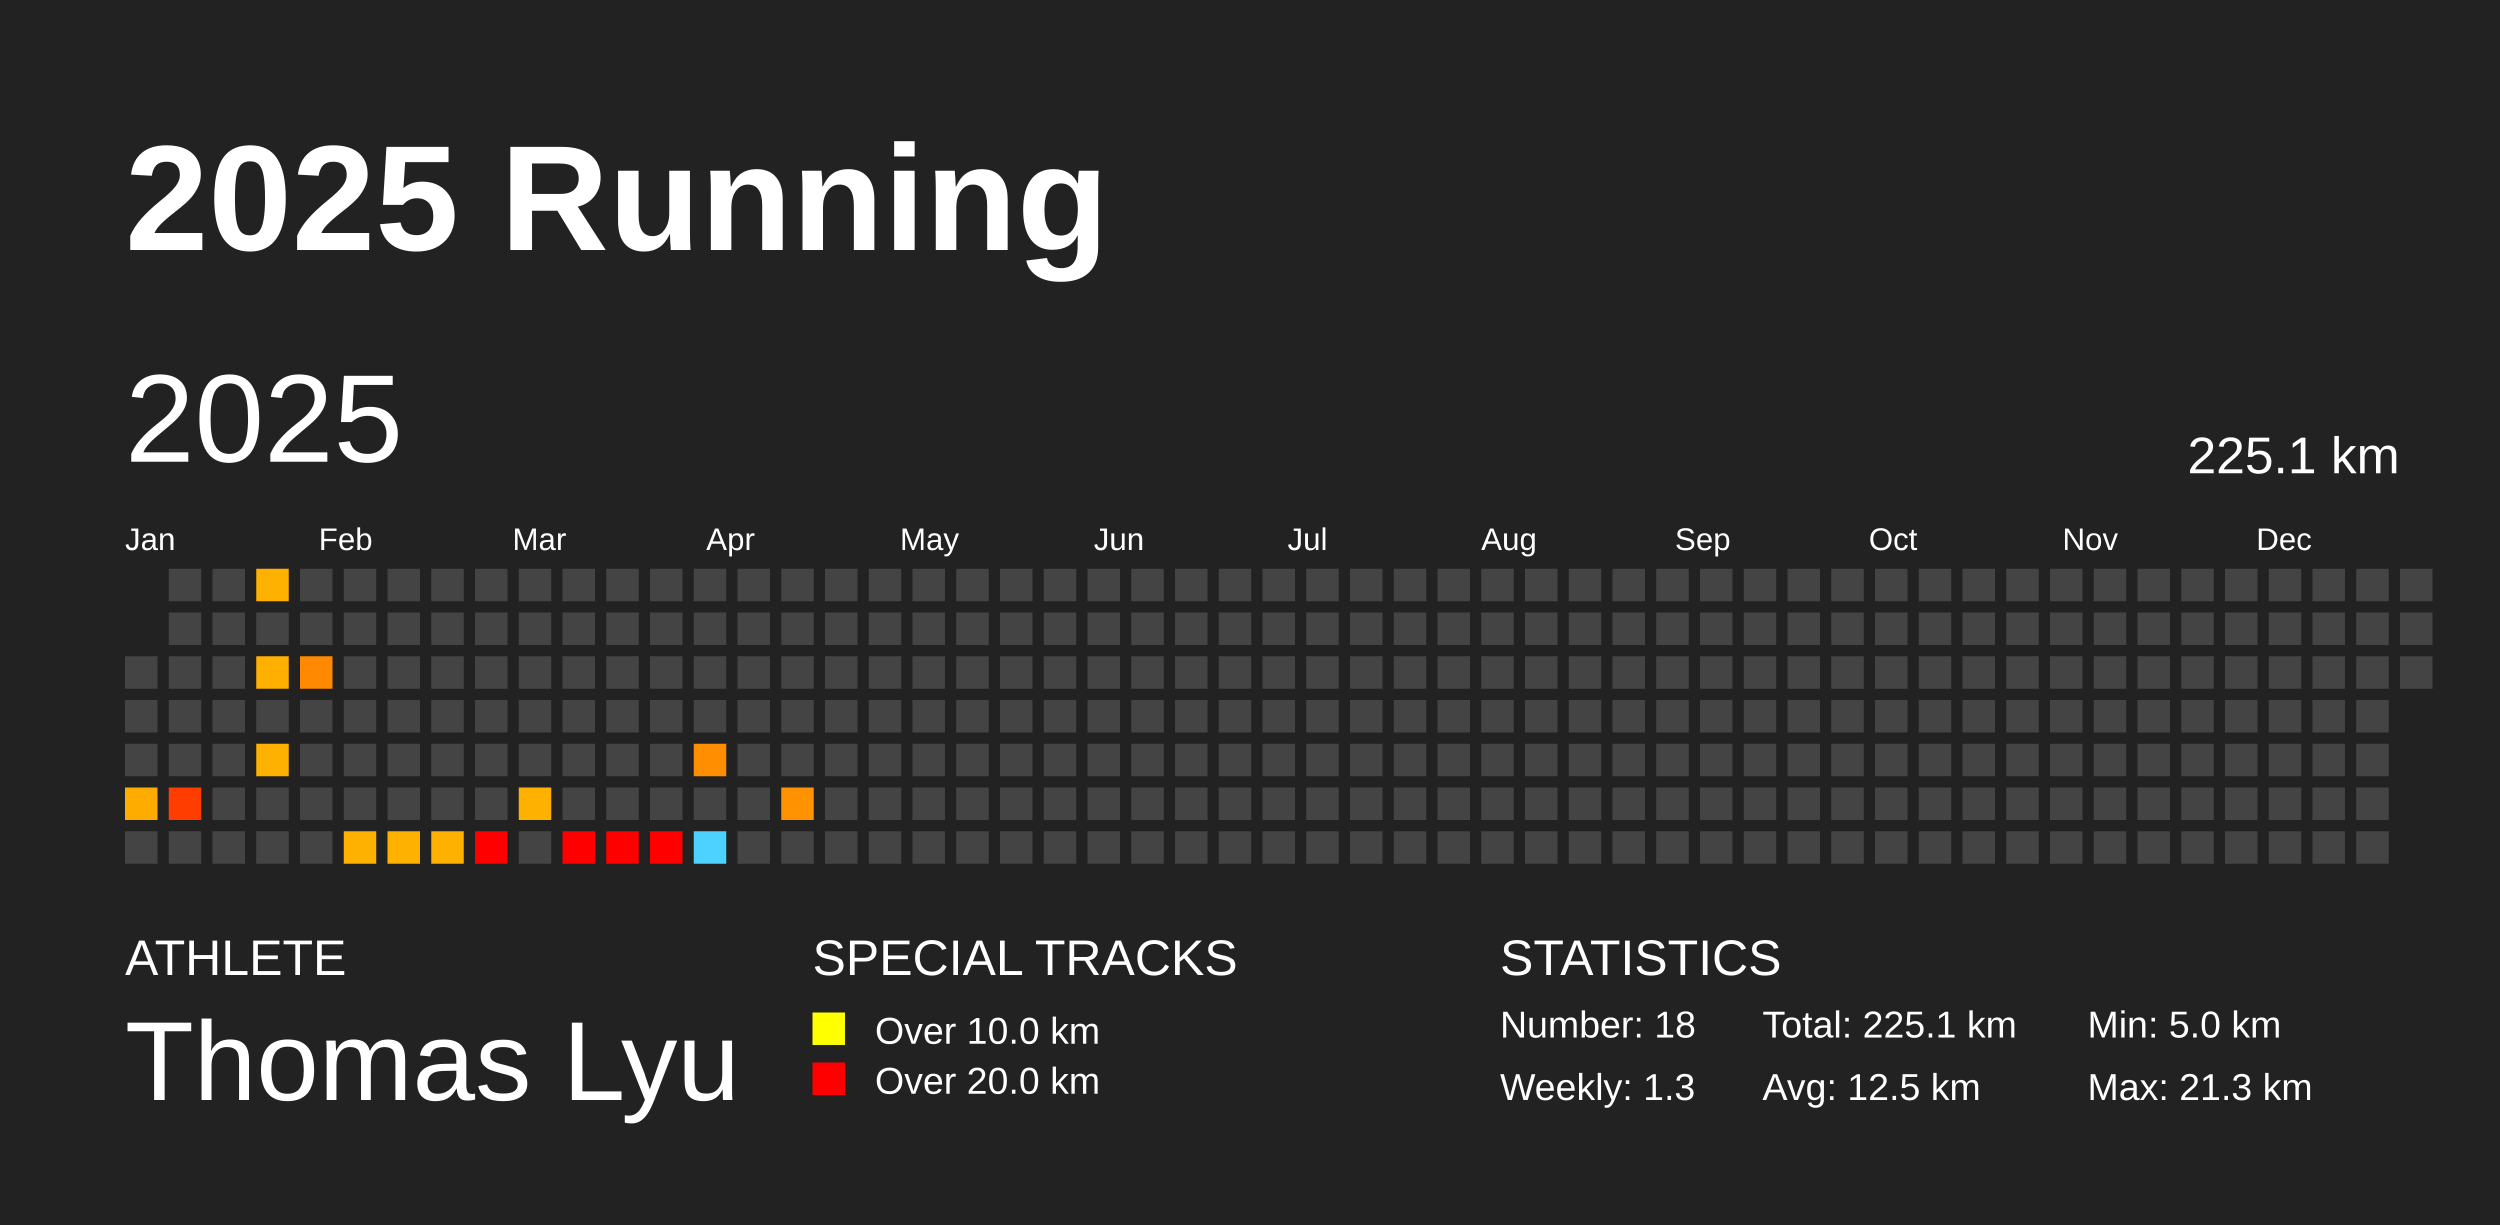
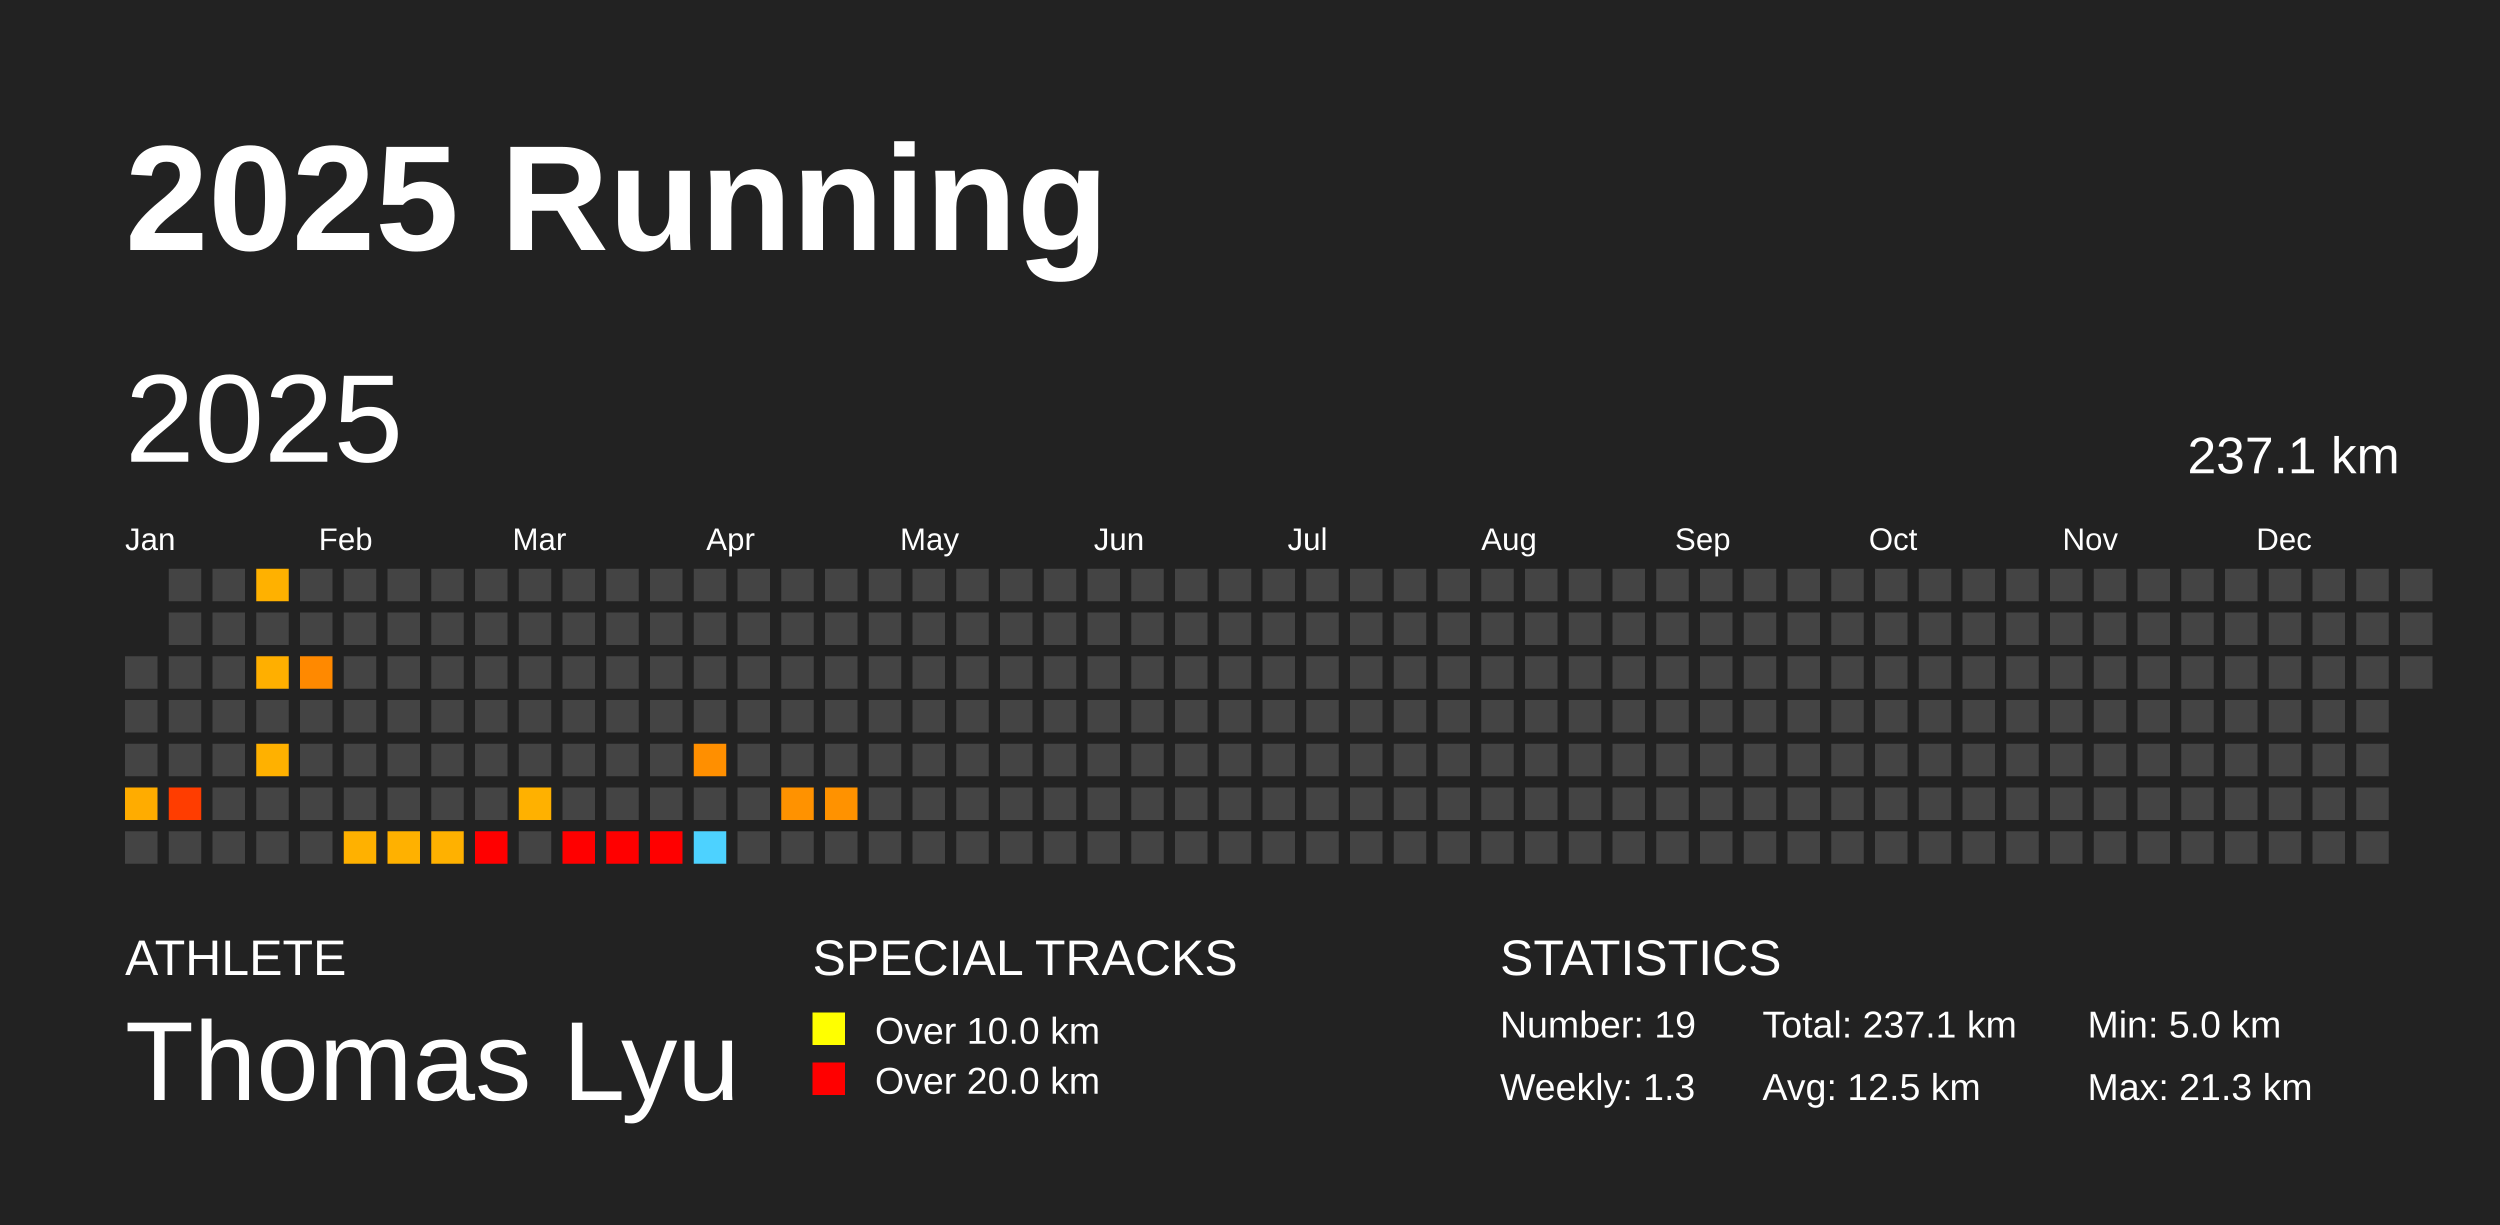
<svg xmlns="http://www.w3.org/2000/svg" baseProfile="full" height="98mm" version="1.1" viewBox="0,0,200,98" width="200mm">
  <defs />
  <rect fill="#222222" height="98" width="200" x="0" y="0" />
  <text fill="#FFFFFF" style="font-size:12px; font-family:Arial; font-weight:bold;" x="10" y="20">2025 Running</text>
  <text fill="#FFFFFF" style="font-size:4px; font-family:Arial" x="10" y="78">ATHLETE</text>
  <text fill="#FFFFFF" style="font-size:9px; font-family:Arial" x="10" y="88">Thomas Lyu</text>
  <text fill="#FFFFFF" style="font-size:4px; font-family:Arial" x="65" y="78">SPECIAL TRACKS</text>
  <rect fill="yellow" height="2.6" width="2.6" x="65" y="81" />
  <text fill="#FFFFFF" style="font-size:3px; font-family:Arial" x="70" y="83.5">Over 10.0 km</text>
  <rect fill="red" height="2.6" width="2.6" x="65" y="85" />
  <text fill="#FFFFFF" style="font-size:3px; font-family:Arial" x="70" y="87.5">Over 20.0 km</text>
  <text fill="#FFFFFF" style="font-size:4px; font-family:Arial" x="120" y="78">STATISTICS</text>
-   <text fill="#FFFFFF" style="font-size:3px; font-family:Arial" x="120" y="83">Number: 18</text>
+   <text fill="#FFFFFF" style="font-size:3px; font-family:Arial" x="120" y="83">Number: 19</text>
  <text fill="#FFFFFF" style="font-size:3px; font-family:Arial" x="120" y="88">Weekly: 1.3</text>
-   <text fill="#FFFFFF" style="font-size:3px; font-family:Arial" x="141" y="83">Total: 225.1 km</text>
+   <text fill="#FFFFFF" style="font-size:3px; font-family:Arial" x="141" y="83">Total: 237.1 km</text>
  <text fill="#FFFFFF" style="font-size:3px; font-family:Arial" x="141" y="88">Avg: 12.5 km</text>
  <text fill="#FFFFFF" style="font-size:3px; font-family:Arial" x="167" y="83">Min: 5.0 km</text>
  <text fill="#FFFFFF" style="font-size:3px; font-family:Arial" x="167" y="88">Max: 21.3 km</text>
  <text dominant-baseline="hanging" fill="#FFFFFF" style="font-size:10.0px; font-family:Arial;" x="10" y="30">2025</text>
-   <text dominant-baseline="hanging" fill="#FFFFFF" style="font-size:4.125px; font-family:Arial;" x="175" y="35">225.1 km</text>
+   <text dominant-baseline="hanging" fill="#FFFFFF" style="font-size:4.125px; font-family:Arial;" x="175" y="35">237.1 km</text>
  <text fill="#FFFFFF" style="font-size:2.5px; font-family:Arial" x="10.0" y="44">Jan</text>
  <text fill="#FFFFFF" style="font-size:2.5px; font-family:Arial" x="25.5" y="44">Feb</text>
  <text fill="#FFFFFF" style="font-size:2.5px; font-family:Arial" x="41.0" y="44">Mar</text>
  <text fill="#FFFFFF" style="font-size:2.5px; font-family:Arial" x="56.5" y="44">Apr</text>
  <text fill="#FFFFFF" style="font-size:2.5px; font-family:Arial" x="72.0" y="44">May</text>
  <text fill="#FFFFFF" style="font-size:2.5px; font-family:Arial" x="87.5" y="44">Jun</text>
  <text fill="#FFFFFF" style="font-size:2.5px; font-family:Arial" x="103.0" y="44">Jul</text>
  <text fill="#FFFFFF" style="font-size:2.5px; font-family:Arial" x="118.5" y="44">Aug</text>
  <text fill="#FFFFFF" style="font-size:2.5px; font-family:Arial" x="134.0" y="44">Sep</text>
  <text fill="#FFFFFF" style="font-size:2.5px; font-family:Arial" x="149.5" y="44">Oct</text>
  <text fill="#FFFFFF" style="font-size:2.5px; font-family:Arial" x="165.0" y="44">Nov</text>
  <text fill="#FFFFFF" style="font-size:2.5px; font-family:Arial" x="180.5" y="44">Dec</text>
  <rect fill="#444444" height="2.6" width="2.6" x="10.0" y="52.5" />
  <rect fill="#444444" height="2.6" width="2.6" x="10.0" y="56.0" />
  <rect fill="#444444" height="2.6" width="2.6" x="10.0" y="59.5" />
  <rect fill="#ffac00" height="2.6" width="2.6" x="10.0" y="63.0" />
  <rect fill="#444444" height="2.6" width="2.6" x="10.0" y="66.5" />
  <rect fill="#444444" height="2.6" width="2.6" x="13.5" y="45.5" />
  <rect fill="#444444" height="2.6" width="2.6" x="13.5" y="49.0" />
  <rect fill="#444444" height="2.6" width="2.6" x="13.5" y="52.5" />
  <rect fill="#444444" height="2.6" width="2.6" x="13.5" y="56.0" />
  <rect fill="#444444" height="2.6" width="2.6" x="13.5" y="59.5" />
  <rect fill="#ff3d00" height="2.6" width="2.6" x="13.5" y="63.0" />
  <rect fill="#444444" height="2.6" width="2.6" x="13.5" y="66.5" />
  <rect fill="#444444" height="2.6" width="2.6" x="17.0" y="45.5" />
  <rect fill="#444444" height="2.6" width="2.6" x="17.0" y="49.0" />
  <rect fill="#444444" height="2.6" width="2.6" x="17.0" y="52.5" />
  <rect fill="#444444" height="2.6" width="2.6" x="17.0" y="56.0" />
  <rect fill="#444444" height="2.6" width="2.6" x="17.0" y="59.5" />
  <rect fill="#444444" height="2.6" width="2.6" x="17.0" y="63.0" />
  <rect fill="#444444" height="2.6" width="2.6" x="17.0" y="66.5" />
  <rect fill="#ffb100" height="2.6" width="2.6" x="20.5" y="45.5" />
  <rect fill="#444444" height="2.6" width="2.6" x="20.5" y="49.0" />
  <rect fill="#ffaf00" height="2.6" width="2.6" x="20.5" y="52.5" />
  <rect fill="#444444" height="2.6" width="2.6" x="20.5" y="56.0" />
  <rect fill="#ffb100" height="2.6" width="2.6" x="20.5" y="59.5" />
  <rect fill="#444444" height="2.6" width="2.6" x="20.5" y="63.0" />
  <rect fill="#444444" height="2.6" width="2.6" x="20.5" y="66.5" />
  <rect fill="#444444" height="2.6" width="2.6" x="24.0" y="45.5" />
  <rect fill="#444444" height="2.6" width="2.6" x="24.0" y="49.0" />
  <rect fill="#ff8900" height="2.6" width="2.6" x="24.0" y="52.5" />
  <rect fill="#444444" height="2.6" width="2.6" x="24.0" y="56.0" />
  <rect fill="#444444" height="2.6" width="2.6" x="24.0" y="59.5" />
  <rect fill="#444444" height="2.6" width="2.6" x="24.0" y="63.0" />
  <rect fill="#444444" height="2.6" width="2.6" x="24.0" y="66.5" />
  <rect fill="#444444" height="2.6" width="2.6" x="27.5" y="45.5" />
  <rect fill="#444444" height="2.6" width="2.6" x="27.5" y="49.0" />
  <rect fill="#444444" height="2.6" width="2.6" x="27.5" y="52.5" />
  <rect fill="#444444" height="2.6" width="2.6" x="27.5" y="56.0" />
  <rect fill="#444444" height="2.6" width="2.6" x="27.5" y="59.5" />
  <rect fill="#444444" height="2.6" width="2.6" x="27.5" y="63.0" />
  <rect fill="#ffb100" height="2.6" width="2.6" x="27.5" y="66.5" />
  <rect fill="#444444" height="2.6" width="2.6" x="31.0" y="45.5" />
  <rect fill="#444444" height="2.6" width="2.6" x="31.0" y="49.0" />
  <rect fill="#444444" height="2.6" width="2.6" x="31.0" y="52.5" />
  <rect fill="#444444" height="2.6" width="2.6" x="31.0" y="56.0" />
  <rect fill="#444444" height="2.6" width="2.6" x="31.0" y="59.5" />
  <rect fill="#444444" height="2.6" width="2.6" x="31.0" y="63.0" />
  <rect fill="#ffb100" height="2.6" width="2.6" x="31.0" y="66.5" />
  <rect fill="#444444" height="2.6" width="2.6" x="34.5" y="45.5" />
  <rect fill="#444444" height="2.6" width="2.6" x="34.5" y="49.0" />
  <rect fill="#444444" height="2.6" width="2.6" x="34.5" y="52.5" />
  <rect fill="#444444" height="2.6" width="2.6" x="34.5" y="56.0" />
  <rect fill="#444444" height="2.6" width="2.6" x="34.5" y="59.5" />
  <rect fill="#444444" height="2.6" width="2.6" x="34.5" y="63.0" />
  <rect fill="#ffb100" height="2.6" width="2.6" x="34.5" y="66.5" />
  <rect fill="#444444" height="2.6" width="2.6" x="38.0" y="45.5" />
  <rect fill="#444444" height="2.6" width="2.6" x="38.0" y="49.0" />
  <rect fill="#444444" height="2.6" width="2.6" x="38.0" y="52.5" />
  <rect fill="#444444" height="2.6" width="2.6" x="38.0" y="56.0" />
  <rect fill="#444444" height="2.6" width="2.6" x="38.0" y="59.5" />
  <rect fill="#444444" height="2.6" width="2.6" x="38.0" y="63.0" />
  <rect fill="red" height="2.6" width="2.6" x="38.0" y="66.5" />
  <rect fill="#444444" height="2.6" width="2.6" x="41.5" y="45.5" />
  <rect fill="#444444" height="2.6" width="2.6" x="41.5" y="49.0" />
  <rect fill="#444444" height="2.6" width="2.6" x="41.5" y="52.5" />
  <rect fill="#444444" height="2.6" width="2.6" x="41.5" y="56.0" />
  <rect fill="#444444" height="2.6" width="2.6" x="41.5" y="59.5" />
  <rect fill="#ffb100" height="2.6" width="2.6" x="41.5" y="63.0" />
  <rect fill="#444444" height="2.6" width="2.6" x="41.5" y="66.5" />
  <rect fill="#444444" height="2.6" width="2.6" x="45.0" y="45.5" />
  <rect fill="#444444" height="2.6" width="2.6" x="45.0" y="49.0" />
  <rect fill="#444444" height="2.6" width="2.6" x="45.0" y="52.5" />
  <rect fill="#444444" height="2.6" width="2.6" x="45.0" y="56.0" />
  <rect fill="#444444" height="2.6" width="2.6" x="45.0" y="59.5" />
  <rect fill="#444444" height="2.6" width="2.6" x="45.0" y="63.0" />
  <rect fill="red" height="2.6" width="2.6" x="45.0" y="66.5" />
  <rect fill="#444444" height="2.6" width="2.6" x="48.5" y="45.5" />
  <rect fill="#444444" height="2.6" width="2.6" x="48.5" y="49.0" />
  <rect fill="#444444" height="2.6" width="2.6" x="48.5" y="52.5" />
  <rect fill="#444444" height="2.6" width="2.6" x="48.5" y="56.0" />
  <rect fill="#444444" height="2.6" width="2.6" x="48.5" y="59.5" />
  <rect fill="#444444" height="2.6" width="2.6" x="48.5" y="63.0" />
  <rect fill="red" height="2.6" width="2.6" x="48.5" y="66.5" />
  <rect fill="#444444" height="2.6" width="2.6" x="52.0" y="45.5" />
  <rect fill="#444444" height="2.6" width="2.6" x="52.0" y="49.0" />
  <rect fill="#444444" height="2.6" width="2.6" x="52.0" y="52.5" />
  <rect fill="#444444" height="2.6" width="2.6" x="52.0" y="56.0" />
  <rect fill="#444444" height="2.6" width="2.6" x="52.0" y="59.5" />
  <rect fill="#444444" height="2.6" width="2.6" x="52.0" y="63.0" />
  <rect fill="red" height="2.6" width="2.6" x="52.0" y="66.5" />
  <rect fill="#444444" height="2.6" width="2.6" x="55.5" y="45.5" />
  <rect fill="#444444" height="2.6" width="2.6" x="55.5" y="49.0" />
  <rect fill="#444444" height="2.6" width="2.6" x="55.5" y="52.5" />
  <rect fill="#444444" height="2.6" width="2.6" x="55.5" y="56.0" />
  <rect fill="#ff8f00" height="2.6" width="2.6" x="55.5" y="59.5" />
  <rect fill="#444444" height="2.6" width="2.6" x="55.5" y="63.0" />
  <rect fill="#4dd2ff" height="2.6" width="2.6" x="55.5" y="66.5" />
  <rect fill="#444444" height="2.6" width="2.6" x="59.0" y="45.5" />
  <rect fill="#444444" height="2.6" width="2.6" x="59.0" y="49.0" />
  <rect fill="#444444" height="2.6" width="2.6" x="59.0" y="52.5" />
  <rect fill="#444444" height="2.6" width="2.6" x="59.0" y="56.0" />
  <rect fill="#444444" height="2.6" width="2.6" x="59.0" y="59.5" />
  <rect fill="#444444" height="2.6" width="2.6" x="59.0" y="63.0" />
  <rect fill="#444444" height="2.6" width="2.6" x="59.0" y="66.5" />
  <rect fill="#444444" height="2.6" width="2.6" x="62.5" y="45.5" />
  <rect fill="#444444" height="2.6" width="2.6" x="62.5" y="49.0" />
  <rect fill="#444444" height="2.6" width="2.6" x="62.5" y="52.5" />
  <rect fill="#444444" height="2.6" width="2.6" x="62.5" y="56.0" />
  <rect fill="#444444" height="2.6" width="2.6" x="62.5" y="59.5" />
  <rect fill="#ff9200" height="2.6" width="2.6" x="62.5" y="63.0" />
  <rect fill="#444444" height="2.6" width="2.6" x="62.5" y="66.5" />
  <rect fill="#444444" height="2.6" width="2.6" x="66.0" y="45.5" />
  <rect fill="#444444" height="2.6" width="2.6" x="66.0" y="49.0" />
  <rect fill="#444444" height="2.6" width="2.6" x="66.0" y="52.5" />
  <rect fill="#444444" height="2.6" width="2.6" x="66.0" y="56.0" />
  <rect fill="#444444" height="2.6" width="2.6" x="66.0" y="59.5" />
-   <rect fill="#444444" height="2.6" width="2.6" x="66.0" y="63.0" />
+   <rect fill="#ff9200" height="2.6" width="2.6" x="66.0" y="63.0" />
  <rect fill="#444444" height="2.6" width="2.6" x="66.0" y="66.5" />
  <rect fill="#444444" height="2.6" width="2.6" x="69.5" y="45.5" />
  <rect fill="#444444" height="2.6" width="2.6" x="69.5" y="49.0" />
  <rect fill="#444444" height="2.6" width="2.6" x="69.5" y="52.5" />
  <rect fill="#444444" height="2.6" width="2.6" x="69.5" y="56.0" />
  <rect fill="#444444" height="2.6" width="2.6" x="69.5" y="59.5" />
  <rect fill="#444444" height="2.6" width="2.6" x="69.5" y="63.0" />
  <rect fill="#444444" height="2.6" width="2.6" x="69.5" y="66.5" />
  <rect fill="#444444" height="2.6" width="2.6" x="73.0" y="45.5" />
  <rect fill="#444444" height="2.6" width="2.6" x="73.0" y="49.0" />
  <rect fill="#444444" height="2.6" width="2.6" x="73.0" y="52.5" />
  <rect fill="#444444" height="2.6" width="2.6" x="73.0" y="56.0" />
  <rect fill="#444444" height="2.6" width="2.6" x="73.0" y="59.5" />
  <rect fill="#444444" height="2.6" width="2.6" x="73.0" y="63.0" />
  <rect fill="#444444" height="2.6" width="2.6" x="73.0" y="66.5" />
  <rect fill="#444444" height="2.6" width="2.6" x="76.5" y="45.5" />
  <rect fill="#444444" height="2.6" width="2.6" x="76.5" y="49.0" />
  <rect fill="#444444" height="2.6" width="2.6" x="76.5" y="52.5" />
  <rect fill="#444444" height="2.6" width="2.6" x="76.5" y="56.0" />
  <rect fill="#444444" height="2.6" width="2.6" x="76.5" y="59.5" />
  <rect fill="#444444" height="2.6" width="2.6" x="76.5" y="63.0" />
  <rect fill="#444444" height="2.6" width="2.6" x="76.5" y="66.5" />
  <rect fill="#444444" height="2.6" width="2.6" x="80.0" y="45.5" />
  <rect fill="#444444" height="2.6" width="2.6" x="80.0" y="49.0" />
  <rect fill="#444444" height="2.6" width="2.6" x="80.0" y="52.5" />
  <rect fill="#444444" height="2.6" width="2.6" x="80.0" y="56.0" />
  <rect fill="#444444" height="2.6" width="2.6" x="80.0" y="59.5" />
  <rect fill="#444444" height="2.6" width="2.6" x="80.0" y="63.0" />
  <rect fill="#444444" height="2.6" width="2.6" x="80.0" y="66.5" />
  <rect fill="#444444" height="2.6" width="2.6" x="83.5" y="45.5" />
  <rect fill="#444444" height="2.6" width="2.6" x="83.5" y="49.0" />
  <rect fill="#444444" height="2.6" width="2.6" x="83.5" y="52.5" />
  <rect fill="#444444" height="2.6" width="2.6" x="83.5" y="56.0" />
  <rect fill="#444444" height="2.6" width="2.6" x="83.5" y="59.5" />
  <rect fill="#444444" height="2.6" width="2.6" x="83.5" y="63.0" />
  <rect fill="#444444" height="2.6" width="2.6" x="83.5" y="66.5" />
  <rect fill="#444444" height="2.6" width="2.6" x="87.0" y="45.5" />
  <rect fill="#444444" height="2.6" width="2.6" x="87.0" y="49.0" />
  <rect fill="#444444" height="2.6" width="2.6" x="87.0" y="52.5" />
  <rect fill="#444444" height="2.6" width="2.6" x="87.0" y="56.0" />
  <rect fill="#444444" height="2.6" width="2.6" x="87.0" y="59.5" />
  <rect fill="#444444" height="2.6" width="2.6" x="87.0" y="63.0" />
  <rect fill="#444444" height="2.6" width="2.6" x="87.0" y="66.5" />
  <rect fill="#444444" height="2.6" width="2.6" x="90.5" y="45.5" />
  <rect fill="#444444" height="2.6" width="2.6" x="90.5" y="49.0" />
  <rect fill="#444444" height="2.6" width="2.6" x="90.5" y="52.5" />
  <rect fill="#444444" height="2.6" width="2.6" x="90.5" y="56.0" />
  <rect fill="#444444" height="2.6" width="2.6" x="90.5" y="59.5" />
  <rect fill="#444444" height="2.6" width="2.6" x="90.5" y="63.0" />
  <rect fill="#444444" height="2.6" width="2.6" x="90.5" y="66.5" />
  <rect fill="#444444" height="2.6" width="2.6" x="94.0" y="45.5" />
  <rect fill="#444444" height="2.6" width="2.6" x="94.0" y="49.0" />
  <rect fill="#444444" height="2.6" width="2.6" x="94.0" y="52.5" />
  <rect fill="#444444" height="2.6" width="2.6" x="94.0" y="56.0" />
  <rect fill="#444444" height="2.6" width="2.6" x="94.0" y="59.5" />
  <rect fill="#444444" height="2.6" width="2.6" x="94.0" y="63.0" />
  <rect fill="#444444" height="2.6" width="2.6" x="94.0" y="66.5" />
  <rect fill="#444444" height="2.6" width="2.6" x="97.5" y="45.5" />
  <rect fill="#444444" height="2.6" width="2.6" x="97.5" y="49.0" />
  <rect fill="#444444" height="2.6" width="2.6" x="97.5" y="52.5" />
  <rect fill="#444444" height="2.6" width="2.6" x="97.5" y="56.0" />
  <rect fill="#444444" height="2.6" width="2.6" x="97.5" y="59.5" />
  <rect fill="#444444" height="2.6" width="2.6" x="97.5" y="63.0" />
  <rect fill="#444444" height="2.6" width="2.6" x="97.5" y="66.5" />
  <rect fill="#444444" height="2.6" width="2.6" x="101.0" y="45.5" />
  <rect fill="#444444" height="2.6" width="2.6" x="101.0" y="49.0" />
  <rect fill="#444444" height="2.6" width="2.6" x="101.0" y="52.5" />
  <rect fill="#444444" height="2.6" width="2.6" x="101.0" y="56.0" />
  <rect fill="#444444" height="2.6" width="2.6" x="101.0" y="59.5" />
  <rect fill="#444444" height="2.6" width="2.6" x="101.0" y="63.0" />
  <rect fill="#444444" height="2.6" width="2.6" x="101.0" y="66.5" />
  <rect fill="#444444" height="2.6" width="2.6" x="104.5" y="45.5" />
  <rect fill="#444444" height="2.6" width="2.6" x="104.5" y="49.0" />
  <rect fill="#444444" height="2.6" width="2.6" x="104.5" y="52.5" />
  <rect fill="#444444" height="2.6" width="2.6" x="104.5" y="56.0" />
  <rect fill="#444444" height="2.6" width="2.6" x="104.5" y="59.5" />
  <rect fill="#444444" height="2.6" width="2.6" x="104.5" y="63.0" />
  <rect fill="#444444" height="2.6" width="2.6" x="104.5" y="66.5" />
  <rect fill="#444444" height="2.6" width="2.6" x="108.0" y="45.5" />
  <rect fill="#444444" height="2.6" width="2.6" x="108.0" y="49.0" />
  <rect fill="#444444" height="2.6" width="2.6" x="108.0" y="52.5" />
  <rect fill="#444444" height="2.6" width="2.6" x="108.0" y="56.0" />
  <rect fill="#444444" height="2.6" width="2.6" x="108.0" y="59.5" />
  <rect fill="#444444" height="2.6" width="2.6" x="108.0" y="63.0" />
  <rect fill="#444444" height="2.6" width="2.6" x="108.0" y="66.5" />
  <rect fill="#444444" height="2.6" width="2.6" x="111.5" y="45.5" />
  <rect fill="#444444" height="2.6" width="2.6" x="111.5" y="49.0" />
  <rect fill="#444444" height="2.6" width="2.6" x="111.5" y="52.5" />
  <rect fill="#444444" height="2.6" width="2.6" x="111.5" y="56.0" />
  <rect fill="#444444" height="2.6" width="2.6" x="111.5" y="59.5" />
  <rect fill="#444444" height="2.6" width="2.6" x="111.5" y="63.0" />
  <rect fill="#444444" height="2.6" width="2.6" x="111.5" y="66.5" />
  <rect fill="#444444" height="2.6" width="2.6" x="115.0" y="45.5" />
  <rect fill="#444444" height="2.6" width="2.6" x="115.0" y="49.0" />
  <rect fill="#444444" height="2.6" width="2.6" x="115.0" y="52.5" />
  <rect fill="#444444" height="2.6" width="2.6" x="115.0" y="56.0" />
  <rect fill="#444444" height="2.6" width="2.6" x="115.0" y="59.5" />
  <rect fill="#444444" height="2.6" width="2.6" x="115.0" y="63.0" />
  <rect fill="#444444" height="2.6" width="2.6" x="115.0" y="66.5" />
  <rect fill="#444444" height="2.6" width="2.6" x="118.5" y="45.5" />
  <rect fill="#444444" height="2.6" width="2.6" x="118.5" y="49.0" />
  <rect fill="#444444" height="2.6" width="2.6" x="118.5" y="52.5" />
  <rect fill="#444444" height="2.6" width="2.6" x="118.5" y="56.0" />
  <rect fill="#444444" height="2.6" width="2.6" x="118.5" y="59.5" />
  <rect fill="#444444" height="2.6" width="2.6" x="118.5" y="63.0" />
  <rect fill="#444444" height="2.6" width="2.6" x="118.5" y="66.5" />
  <rect fill="#444444" height="2.6" width="2.6" x="122.0" y="45.5" />
  <rect fill="#444444" height="2.6" width="2.6" x="122.0" y="49.0" />
  <rect fill="#444444" height="2.6" width="2.6" x="122.0" y="52.5" />
  <rect fill="#444444" height="2.6" width="2.6" x="122.0" y="56.0" />
  <rect fill="#444444" height="2.6" width="2.6" x="122.0" y="59.5" />
  <rect fill="#444444" height="2.6" width="2.6" x="122.0" y="63.0" />
  <rect fill="#444444" height="2.6" width="2.6" x="122.0" y="66.5" />
  <rect fill="#444444" height="2.6" width="2.6" x="125.5" y="45.5" />
  <rect fill="#444444" height="2.6" width="2.6" x="125.5" y="49.0" />
  <rect fill="#444444" height="2.6" width="2.6" x="125.5" y="52.5" />
  <rect fill="#444444" height="2.6" width="2.6" x="125.5" y="56.0" />
  <rect fill="#444444" height="2.6" width="2.6" x="125.5" y="59.5" />
  <rect fill="#444444" height="2.6" width="2.6" x="125.5" y="63.0" />
  <rect fill="#444444" height="2.6" width="2.6" x="125.5" y="66.5" />
  <rect fill="#444444" height="2.6" width="2.6" x="129.0" y="45.5" />
  <rect fill="#444444" height="2.6" width="2.6" x="129.0" y="49.0" />
  <rect fill="#444444" height="2.6" width="2.6" x="129.0" y="52.5" />
  <rect fill="#444444" height="2.6" width="2.6" x="129.0" y="56.0" />
  <rect fill="#444444" height="2.6" width="2.6" x="129.0" y="59.5" />
  <rect fill="#444444" height="2.6" width="2.6" x="129.0" y="63.0" />
  <rect fill="#444444" height="2.6" width="2.6" x="129.0" y="66.5" />
  <rect fill="#444444" height="2.6" width="2.6" x="132.5" y="45.5" />
  <rect fill="#444444" height="2.6" width="2.6" x="132.5" y="49.0" />
  <rect fill="#444444" height="2.6" width="2.6" x="132.5" y="52.5" />
  <rect fill="#444444" height="2.6" width="2.6" x="132.5" y="56.0" />
  <rect fill="#444444" height="2.6" width="2.6" x="132.5" y="59.5" />
  <rect fill="#444444" height="2.6" width="2.6" x="132.5" y="63.0" />
  <rect fill="#444444" height="2.6" width="2.6" x="132.5" y="66.5" />
  <rect fill="#444444" height="2.6" width="2.6" x="136.0" y="45.5" />
  <rect fill="#444444" height="2.6" width="2.6" x="136.0" y="49.0" />
  <rect fill="#444444" height="2.6" width="2.6" x="136.0" y="52.5" />
  <rect fill="#444444" height="2.6" width="2.6" x="136.0" y="56.0" />
  <rect fill="#444444" height="2.6" width="2.6" x="136.0" y="59.5" />
  <rect fill="#444444" height="2.6" width="2.6" x="136.0" y="63.0" />
  <rect fill="#444444" height="2.6" width="2.6" x="136.0" y="66.5" />
  <rect fill="#444444" height="2.6" width="2.6" x="139.5" y="45.5" />
  <rect fill="#444444" height="2.6" width="2.6" x="139.5" y="49.0" />
  <rect fill="#444444" height="2.6" width="2.6" x="139.5" y="52.5" />
  <rect fill="#444444" height="2.6" width="2.6" x="139.5" y="56.0" />
  <rect fill="#444444" height="2.6" width="2.6" x="139.5" y="59.5" />
  <rect fill="#444444" height="2.6" width="2.6" x="139.5" y="63.0" />
  <rect fill="#444444" height="2.6" width="2.6" x="139.5" y="66.5" />
  <rect fill="#444444" height="2.6" width="2.6" x="143.0" y="45.5" />
  <rect fill="#444444" height="2.6" width="2.6" x="143.0" y="49.0" />
  <rect fill="#444444" height="2.6" width="2.6" x="143.0" y="52.5" />
  <rect fill="#444444" height="2.6" width="2.6" x="143.0" y="56.0" />
  <rect fill="#444444" height="2.6" width="2.6" x="143.0" y="59.5" />
  <rect fill="#444444" height="2.6" width="2.6" x="143.0" y="63.0" />
  <rect fill="#444444" height="2.6" width="2.6" x="143.0" y="66.5" />
  <rect fill="#444444" height="2.6" width="2.6" x="146.5" y="45.5" />
  <rect fill="#444444" height="2.6" width="2.6" x="146.5" y="49.0" />
  <rect fill="#444444" height="2.6" width="2.6" x="146.5" y="52.5" />
  <rect fill="#444444" height="2.6" width="2.6" x="146.5" y="56.0" />
  <rect fill="#444444" height="2.6" width="2.6" x="146.5" y="59.5" />
  <rect fill="#444444" height="2.6" width="2.6" x="146.5" y="63.0" />
  <rect fill="#444444" height="2.6" width="2.6" x="146.5" y="66.5" />
  <rect fill="#444444" height="2.6" width="2.6" x="150.0" y="45.5" />
  <rect fill="#444444" height="2.6" width="2.6" x="150.0" y="49.0" />
  <rect fill="#444444" height="2.6" width="2.6" x="150.0" y="52.5" />
  <rect fill="#444444" height="2.6" width="2.6" x="150.0" y="56.0" />
  <rect fill="#444444" height="2.6" width="2.6" x="150.0" y="59.5" />
  <rect fill="#444444" height="2.6" width="2.6" x="150.0" y="63.0" />
  <rect fill="#444444" height="2.6" width="2.6" x="150.0" y="66.5" />
  <rect fill="#444444" height="2.6" width="2.6" x="153.5" y="45.5" />
  <rect fill="#444444" height="2.6" width="2.6" x="153.5" y="49.0" />
  <rect fill="#444444" height="2.6" width="2.6" x="153.5" y="52.5" />
  <rect fill="#444444" height="2.6" width="2.6" x="153.5" y="56.0" />
  <rect fill="#444444" height="2.6" width="2.6" x="153.5" y="59.5" />
  <rect fill="#444444" height="2.6" width="2.6" x="153.5" y="63.0" />
  <rect fill="#444444" height="2.6" width="2.6" x="153.5" y="66.5" />
  <rect fill="#444444" height="2.6" width="2.6" x="157.0" y="45.5" />
  <rect fill="#444444" height="2.6" width="2.6" x="157.0" y="49.0" />
  <rect fill="#444444" height="2.6" width="2.6" x="157.0" y="52.5" />
  <rect fill="#444444" height="2.6" width="2.6" x="157.0" y="56.0" />
  <rect fill="#444444" height="2.6" width="2.6" x="157.0" y="59.5" />
  <rect fill="#444444" height="2.6" width="2.6" x="157.0" y="63.0" />
  <rect fill="#444444" height="2.6" width="2.6" x="157.0" y="66.5" />
  <rect fill="#444444" height="2.6" width="2.6" x="160.5" y="45.5" />
  <rect fill="#444444" height="2.6" width="2.6" x="160.5" y="49.0" />
  <rect fill="#444444" height="2.6" width="2.6" x="160.5" y="52.5" />
  <rect fill="#444444" height="2.6" width="2.6" x="160.5" y="56.0" />
  <rect fill="#444444" height="2.6" width="2.6" x="160.5" y="59.5" />
  <rect fill="#444444" height="2.6" width="2.6" x="160.5" y="63.0" />
  <rect fill="#444444" height="2.6" width="2.6" x="160.5" y="66.5" />
  <rect fill="#444444" height="2.6" width="2.6" x="164.0" y="45.5" />
  <rect fill="#444444" height="2.6" width="2.6" x="164.0" y="49.0" />
  <rect fill="#444444" height="2.6" width="2.6" x="164.0" y="52.5" />
  <rect fill="#444444" height="2.6" width="2.6" x="164.0" y="56.0" />
  <rect fill="#444444" height="2.6" width="2.6" x="164.0" y="59.5" />
  <rect fill="#444444" height="2.6" width="2.6" x="164.0" y="63.0" />
  <rect fill="#444444" height="2.6" width="2.6" x="164.0" y="66.5" />
  <rect fill="#444444" height="2.6" width="2.6" x="167.5" y="45.5" />
  <rect fill="#444444" height="2.6" width="2.6" x="167.5" y="49.0" />
  <rect fill="#444444" height="2.6" width="2.6" x="167.5" y="52.5" />
  <rect fill="#444444" height="2.6" width="2.6" x="167.5" y="56.0" />
  <rect fill="#444444" height="2.6" width="2.6" x="167.5" y="59.5" />
  <rect fill="#444444" height="2.6" width="2.6" x="167.5" y="63.0" />
  <rect fill="#444444" height="2.6" width="2.6" x="167.5" y="66.5" />
  <rect fill="#444444" height="2.6" width="2.6" x="171.0" y="45.5" />
  <rect fill="#444444" height="2.6" width="2.6" x="171.0" y="49.0" />
  <rect fill="#444444" height="2.6" width="2.6" x="171.0" y="52.5" />
  <rect fill="#444444" height="2.6" width="2.6" x="171.0" y="56.0" />
  <rect fill="#444444" height="2.6" width="2.6" x="171.0" y="59.5" />
  <rect fill="#444444" height="2.6" width="2.6" x="171.0" y="63.0" />
  <rect fill="#444444" height="2.6" width="2.6" x="171.0" y="66.5" />
  <rect fill="#444444" height="2.6" width="2.6" x="174.5" y="45.5" />
  <rect fill="#444444" height="2.6" width="2.6" x="174.5" y="49.0" />
  <rect fill="#444444" height="2.6" width="2.6" x="174.5" y="52.5" />
  <rect fill="#444444" height="2.6" width="2.6" x="174.5" y="56.0" />
  <rect fill="#444444" height="2.6" width="2.6" x="174.5" y="59.5" />
  <rect fill="#444444" height="2.6" width="2.6" x="174.5" y="63.0" />
  <rect fill="#444444" height="2.6" width="2.6" x="174.5" y="66.5" />
  <rect fill="#444444" height="2.6" width="2.6" x="178.0" y="45.5" />
  <rect fill="#444444" height="2.6" width="2.6" x="178.0" y="49.0" />
  <rect fill="#444444" height="2.6" width="2.6" x="178.0" y="52.5" />
  <rect fill="#444444" height="2.6" width="2.6" x="178.0" y="56.0" />
  <rect fill="#444444" height="2.6" width="2.6" x="178.0" y="59.5" />
  <rect fill="#444444" height="2.6" width="2.6" x="178.0" y="63.0" />
  <rect fill="#444444" height="2.6" width="2.6" x="178.0" y="66.5" />
  <rect fill="#444444" height="2.6" width="2.6" x="181.5" y="45.5" />
  <rect fill="#444444" height="2.6" width="2.6" x="181.5" y="49.0" />
  <rect fill="#444444" height="2.6" width="2.6" x="181.5" y="52.5" />
  <rect fill="#444444" height="2.6" width="2.6" x="181.5" y="56.0" />
  <rect fill="#444444" height="2.6" width="2.6" x="181.5" y="59.5" />
  <rect fill="#444444" height="2.6" width="2.6" x="181.5" y="63.0" />
  <rect fill="#444444" height="2.6" width="2.6" x="181.5" y="66.5" />
  <rect fill="#444444" height="2.6" width="2.6" x="185.0" y="45.5" />
  <rect fill="#444444" height="2.6" width="2.6" x="185.0" y="49.0" />
  <rect fill="#444444" height="2.6" width="2.6" x="185.0" y="52.5" />
  <rect fill="#444444" height="2.6" width="2.6" x="185.0" y="56.0" />
  <rect fill="#444444" height="2.6" width="2.6" x="185.0" y="59.5" />
  <rect fill="#444444" height="2.6" width="2.6" x="185.0" y="63.0" />
  <rect fill="#444444" height="2.6" width="2.6" x="185.0" y="66.5" />
  <rect fill="#444444" height="2.6" width="2.6" x="188.5" y="45.5" />
  <rect fill="#444444" height="2.6" width="2.6" x="188.5" y="49.0" />
  <rect fill="#444444" height="2.6" width="2.6" x="188.5" y="52.5" />
  <rect fill="#444444" height="2.6" width="2.6" x="188.5" y="56.0" />
  <rect fill="#444444" height="2.6" width="2.6" x="188.5" y="59.5" />
  <rect fill="#444444" height="2.6" width="2.6" x="188.5" y="63.0" />
  <rect fill="#444444" height="2.6" width="2.6" x="188.5" y="66.5" />
  <rect fill="#444444" height="2.6" width="2.6" x="192.0" y="45.5" />
  <rect fill="#444444" height="2.6" width="2.6" x="192.0" y="49.0" />
  <rect fill="#444444" height="2.6" width="2.6" x="192.0" y="52.5" />
</svg>
